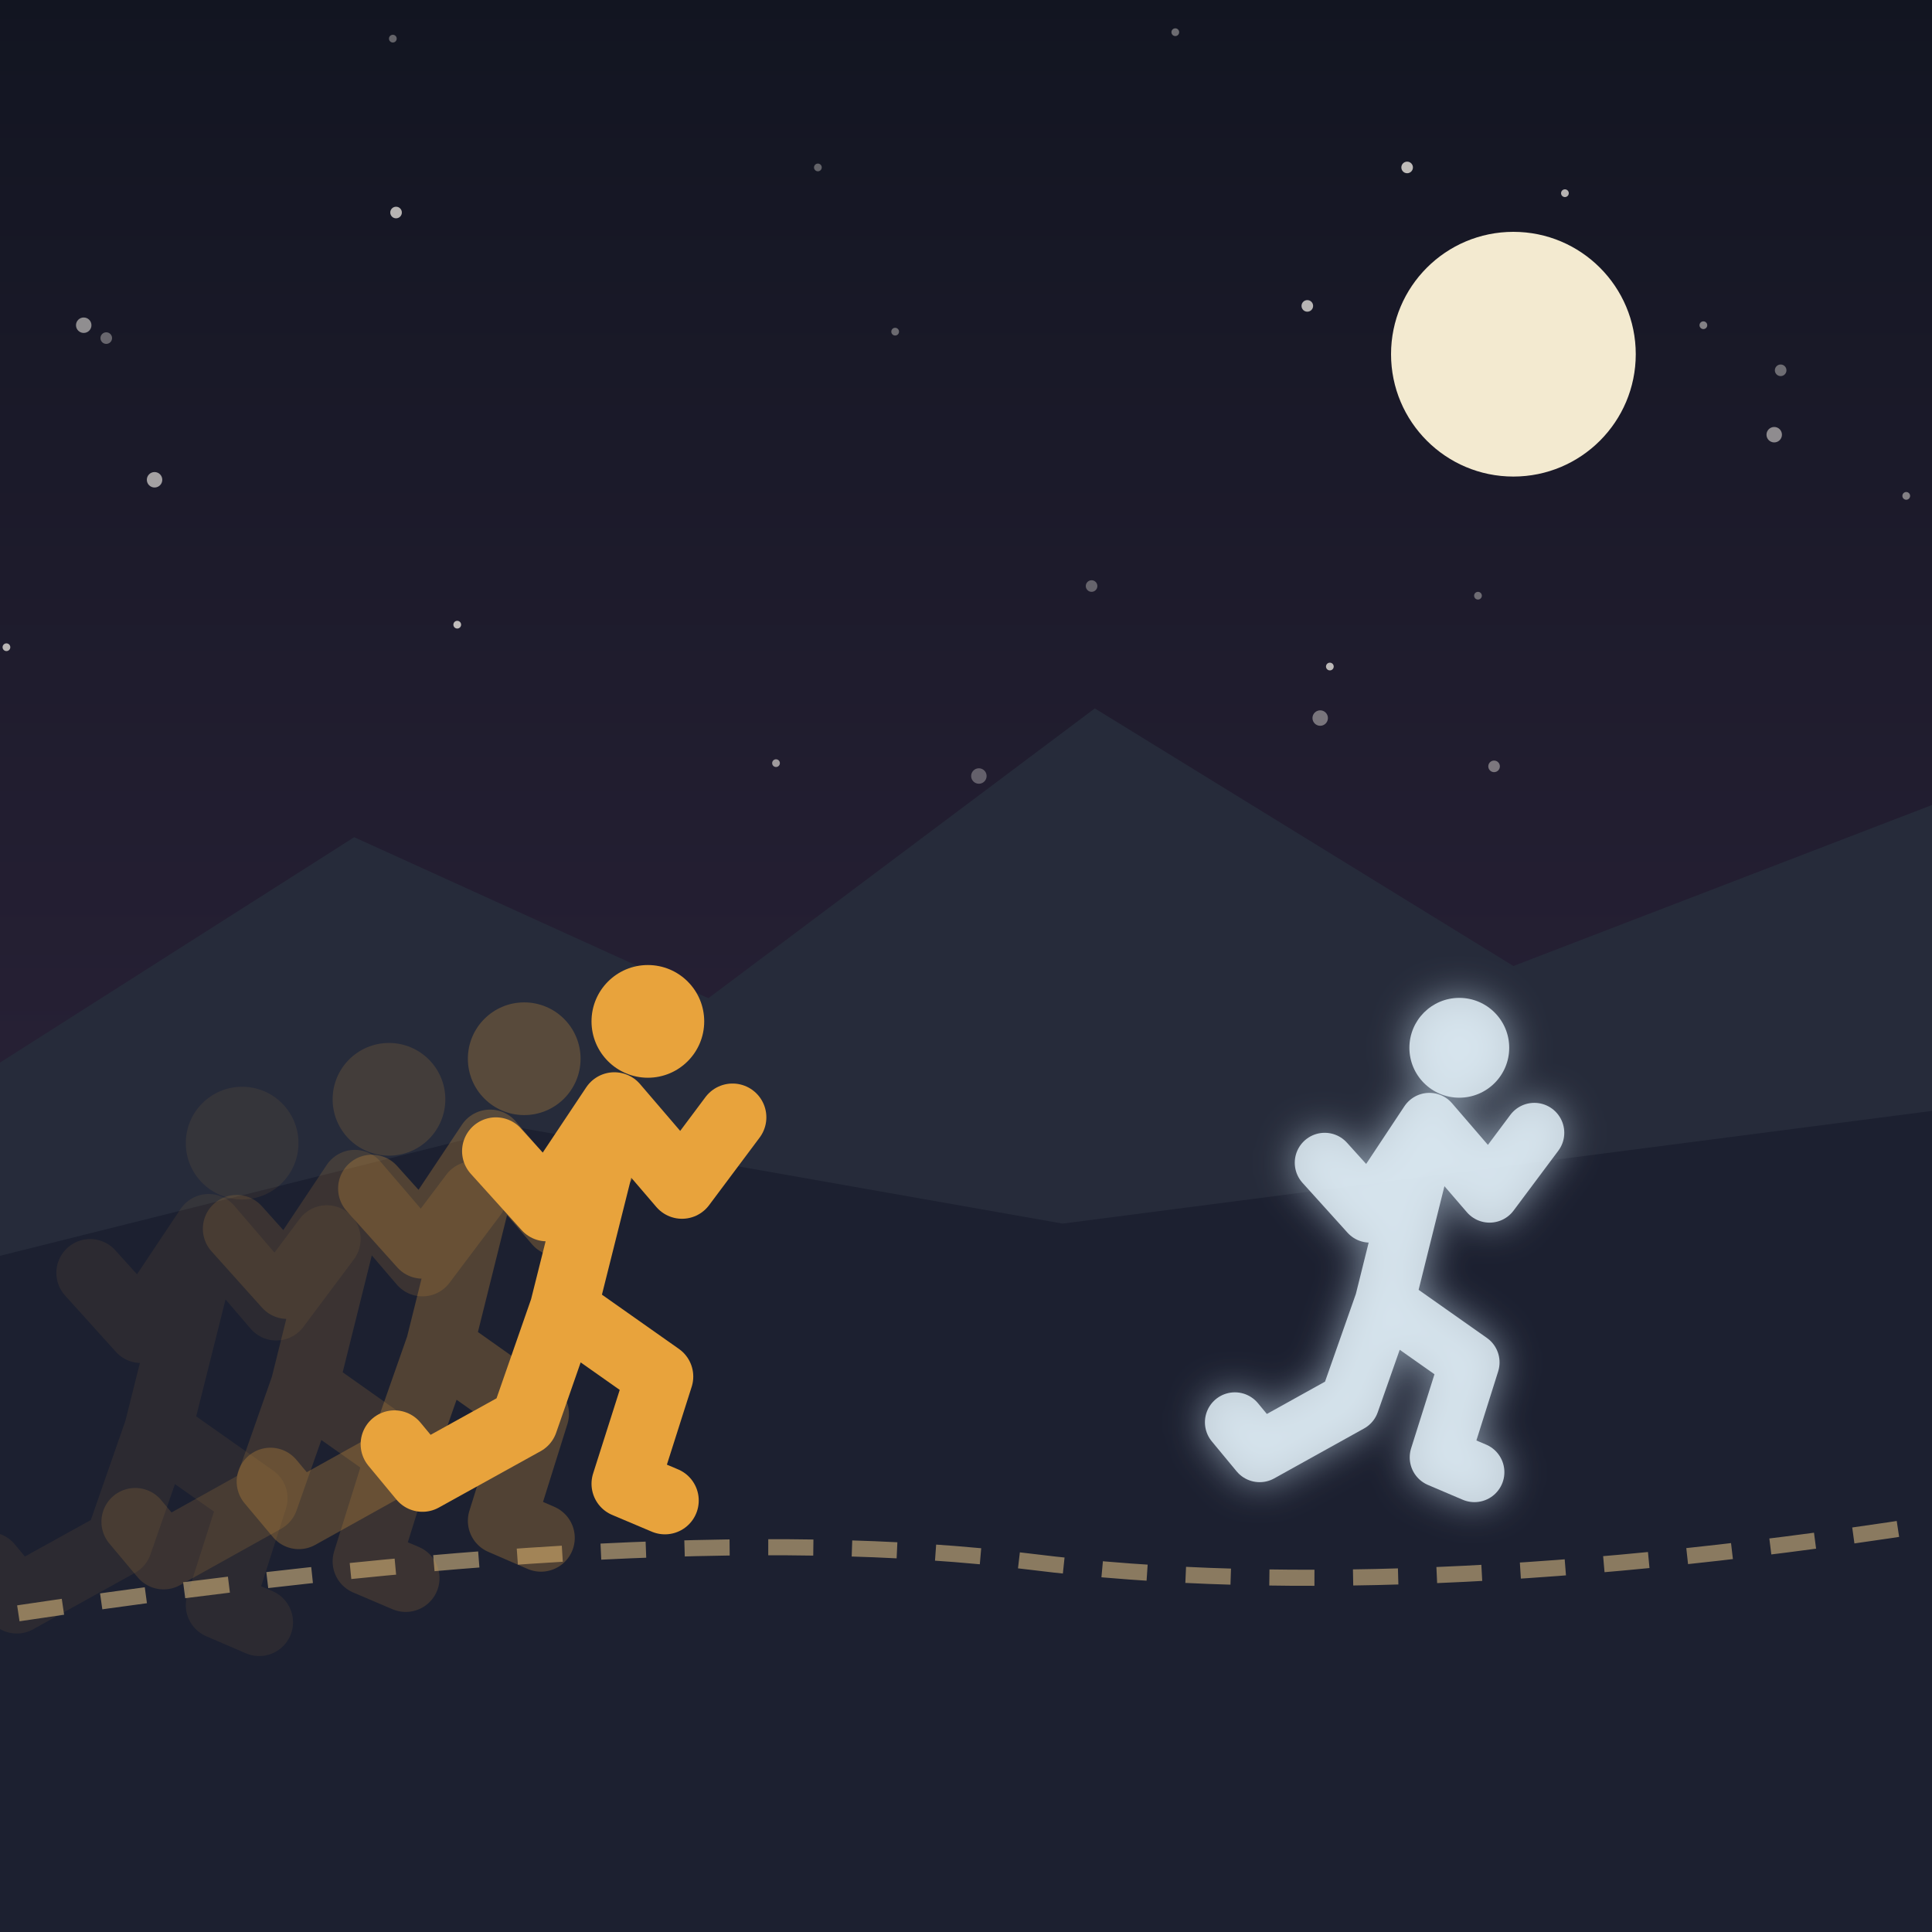
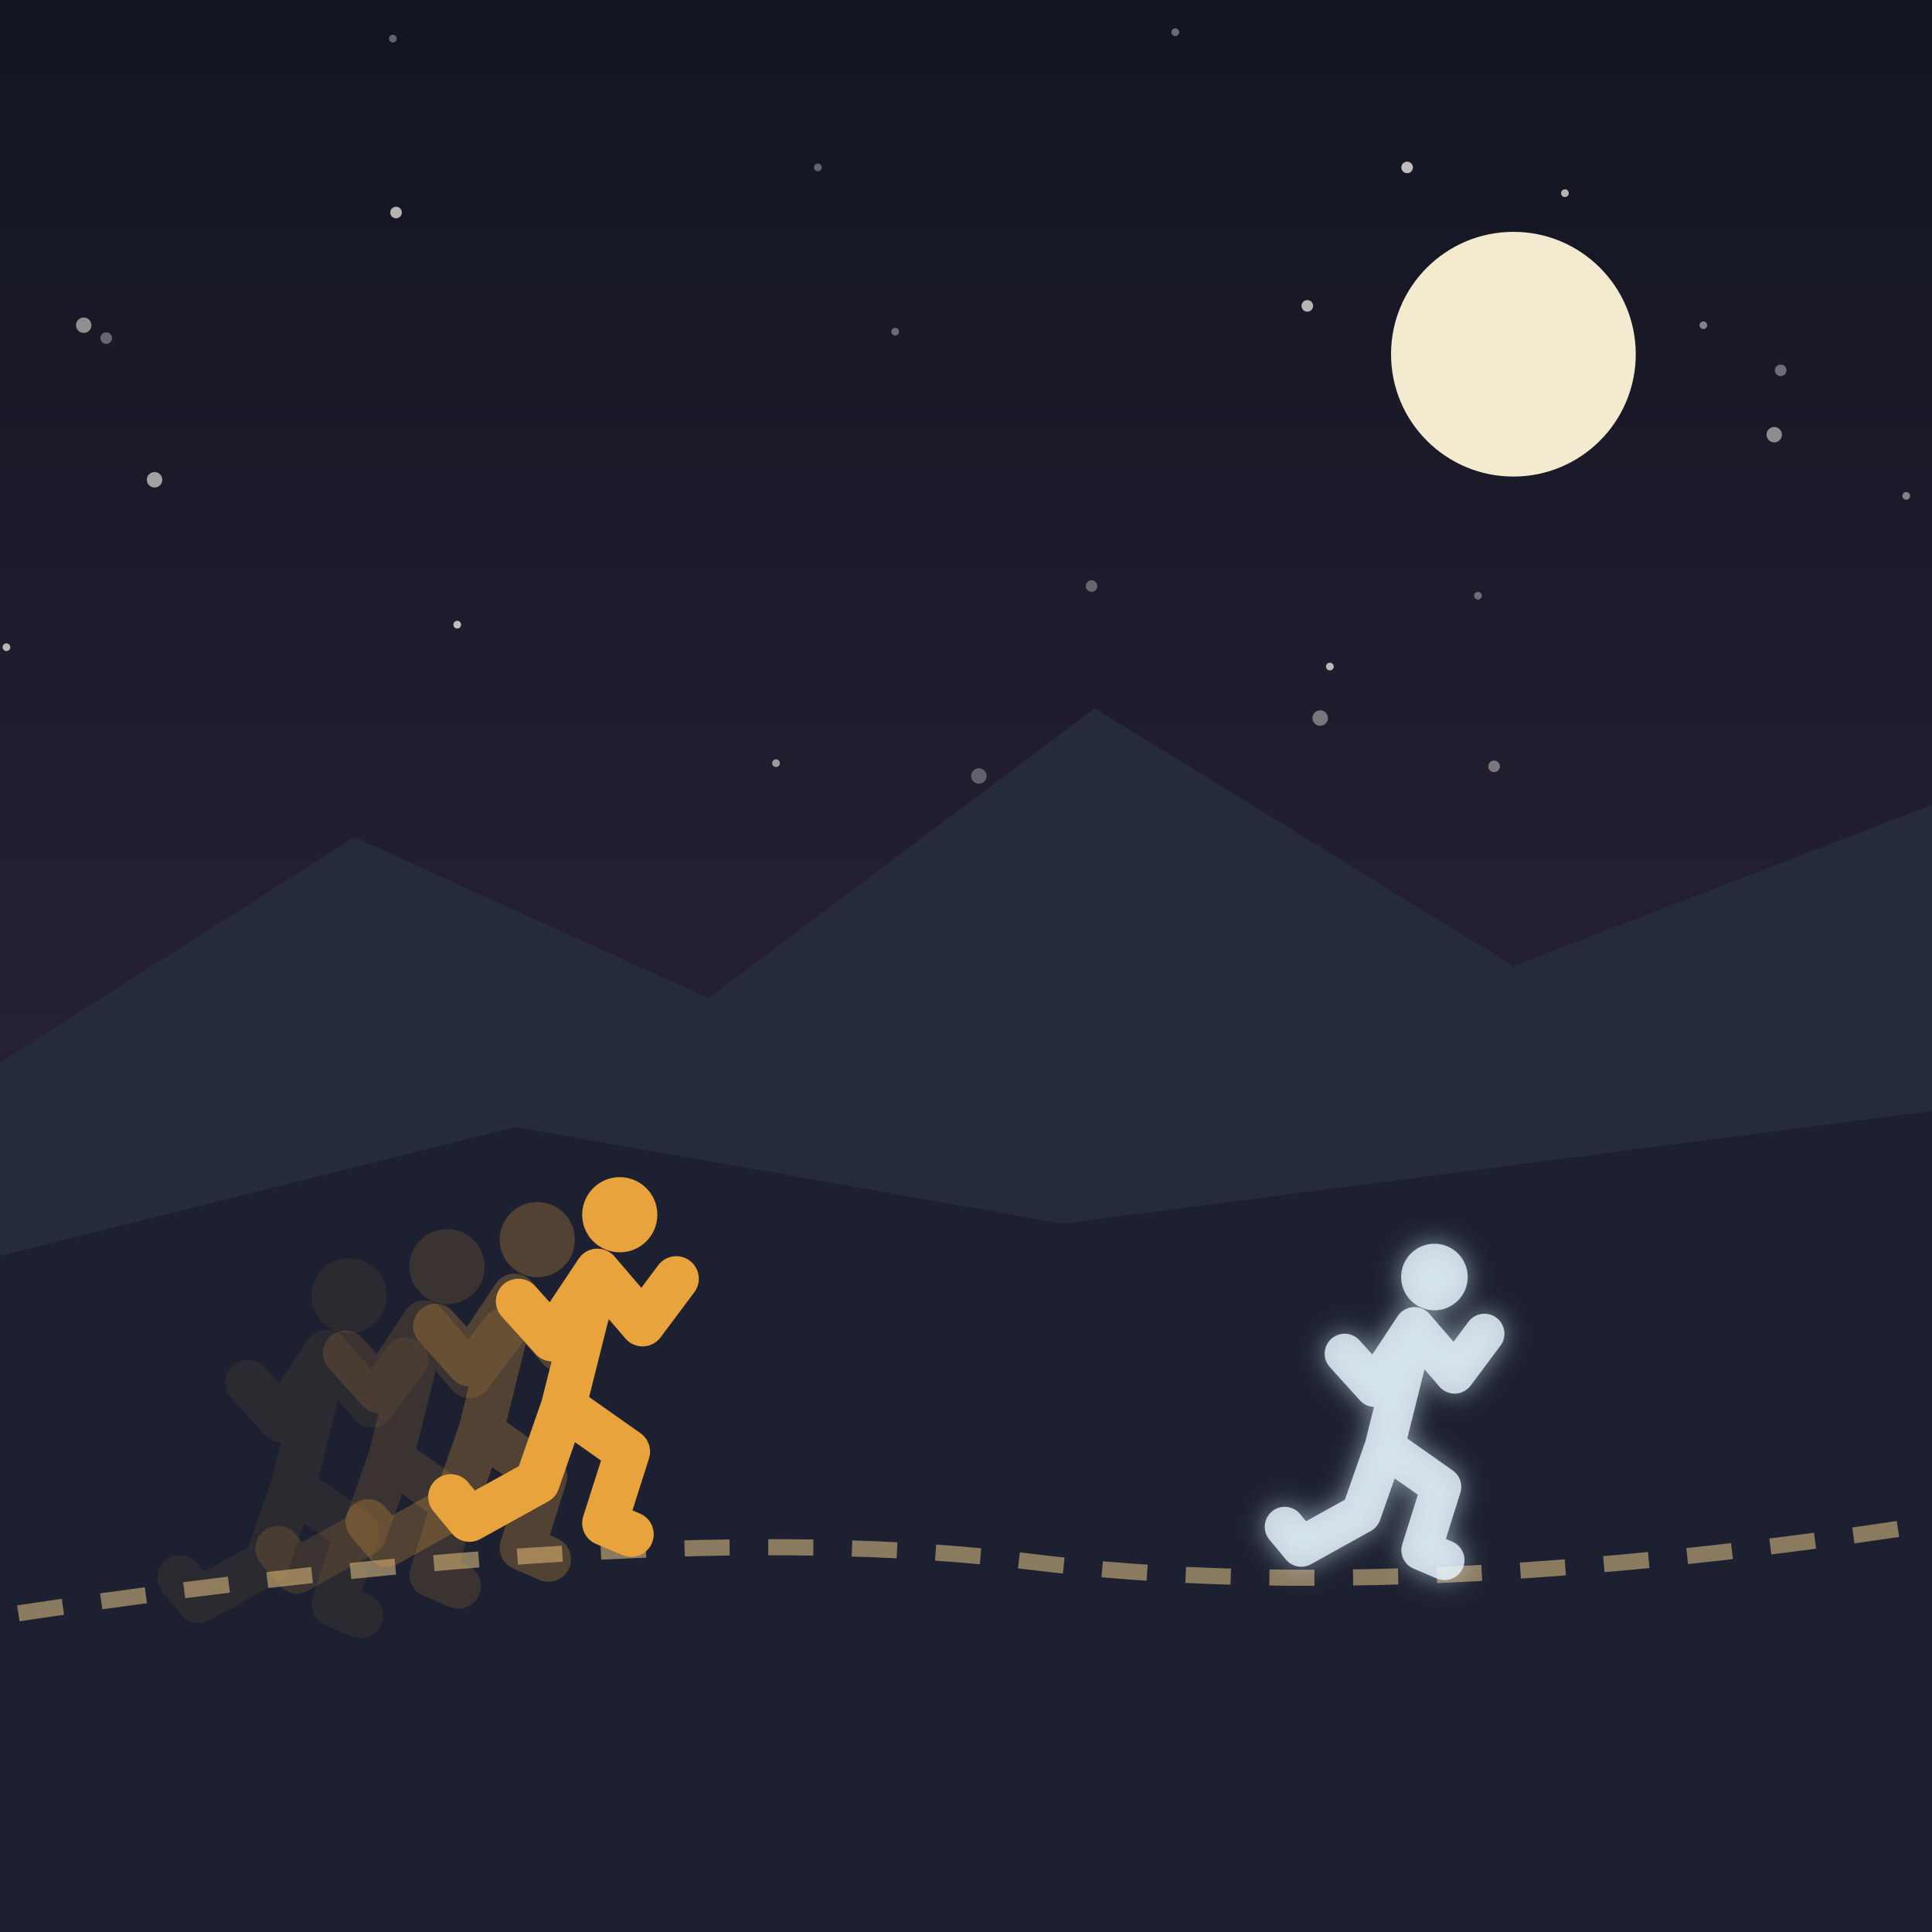
<svg xmlns="http://www.w3.org/2000/svg" viewBox="0 0 600 600" width="512" height="512">
  <defs>
    <filter id="gl" x="-50%" y="-50%" width="200%" height="200%">
      <feGaussianBlur stdDeviation="6" />
    </filter>
    <linearGradient id="sk" x1="0" y1="0" x2="0" y2="1">
      <stop offset="0" stop-color="#121521" />
      <stop offset=".65" stop-color="#2a2238" />
      <stop offset="1" stop-color="#6b3f45" />
    </linearGradient>
    <radialGradient id="lg">
      <stop offset="0" stop-color="#ffe98a" stop-opacity=".7" />
      <stop offset="1" stop-color="#ffe98a" stop-opacity="0" />
    </radialGradient>
  </defs>
  <rect width="600" height="600" fill="url(#sk)" />
  <circle cx="278" cy="103" r="1.2" fill="#eeeae3" opacity="0.39" />
  <circle cx="406" cy="95" r="1.8" fill="#eeeae3" opacity="0.75" />
  <circle cx="48" cy="149" r="2.4" fill="#eeeae3" opacity="0.65" />
  <circle cx="437" cy="52" r="1.8" fill="#eeeae3" opacity="0.78" />
  <circle cx="254" cy="52" r="1.2" fill="#eeeae3" opacity="0.36" />
  <circle cx="304" cy="241" r="2.4" fill="#eeeae3" opacity="0.33" />
  <circle cx="413" cy="207" r="1.2" fill="#eeeae3" opacity="0.76" />
  <circle cx="123" cy="66" r="1.8" fill="#eeeae3" opacity="0.74" />
  <circle cx="464" cy="238" r="1.8" fill="#eeeae3" opacity="0.44" />
  <circle cx="486" cy="60" r="1.2" fill="#eeeae3" opacity="0.74" />
  <circle cx="33" cy="105" r="1.8" fill="#eeeae3" opacity="0.37" />
  <circle cx="142" cy="194" r="1.2" fill="#eeeae3" opacity="0.78" />
  <circle cx="2" cy="201" r="1.2" fill="#eeeae3" opacity="0.75" />
  <circle cx="122" cy="12" r="1.2" fill="#eeeae3" opacity="0.37" />
  <circle cx="551" cy="135" r="2.4" fill="#eeeae3" opacity="0.55" />
  <circle cx="553" cy="115" r="1.8" fill="#eeeae3" opacity="0.40" />
  <circle cx="459" cy="185" r="1.2" fill="#eeeae3" opacity="0.39" />
  <circle cx="365" cy="250" r="1.2" fill="#eeeae3" opacity="0.43" />
  <circle cx="410" cy="223" r="2.4" fill="#eeeae3" opacity="0.43" />
  <circle cx="597" cy="259" r="1.2" fill="#eeeae3" opacity="0.73" />
  <circle cx="241" cy="237" r="1.2" fill="#eeeae3" opacity="0.61" />
  <circle cx="26" cy="101" r="2.4" fill="#eeeae3" opacity="0.56" />
  <circle cx="339" cy="182" r="1.8" fill="#eeeae3" opacity="0.35" />
  <circle cx="529" cy="101" r="1.2" fill="#eeeae3" opacity="0.50" />
  <circle cx="592" cy="154" r="1.2" fill="#eeeae3" opacity="0.49" />
  <circle cx="365" cy="10" r="1.2" fill="#eeeae3" opacity="0.41" />
  <circle cx="470" cy="110" r="38" fill="#f3ead0" />
  <path d="M0 330 L110 260 L220 310 L340 220 L470 300 L600 250 L600 600 L0 600Z" fill="#262b3a" />
  <path d="M0 390 L160 350 L330 380 L600 345 L600 600 L0 600Z" fill="#1c2030" />
-   <path d="M-20 505 Q200 470 320 485 T620 470" stroke="#8a7a60" stroke-width="5" stroke-dasharray="14 12" fill="none" />
-   <g filter="url(#gl)">
-     <g opacity="0.55">
-       <path d="M430.0 404.5 L443.9 348.7 M430.0 404.5 L456.4 423.1 L447.1 452.6 L457.9 457.2 M430.0 404.5 L419.1 435.5 L391.2 451.0 L383.5 441.7 M443.9 348.7 L462.6 370.4 L476.5 351.8 M443.9 348.7 L425.4 376.6 L411.4 361.1" stroke="#d9f1ff" stroke-width="18.6" stroke-linecap="round" stroke-linejoin="round" fill="none" />
-       <circle cx="453.2" cy="325.4" r="15.5" fill="#d9f1ff" />
+   <path d="M-20 505 Q200 470 320 485 T620 470" stroke="#8a7a60" stroke-width="5" id="trail" stroke-dasharray="14 12" fill="none" />
+   <g id="ghost" transform="translate(430.0 490.7) scale(0.667) translate(-430.0 -466.5)">
+     <g filter="url(#gl)">
+       <g opacity="0.55">
+         <path d="M430.0 404.5 L443.9 348.7 M430.0 404.5 L456.4 423.1 L447.1 452.6 L457.9 457.2 M430.0 404.5 L419.1 435.5 L391.2 451.0 L383.5 441.7 M443.9 348.7 L462.6 370.4 L476.5 351.8 M443.9 348.7 L425.4 376.6 L411.4 361.1" stroke="#d9f1ff" stroke-width="18.6" stroke-linecap="round" stroke-linejoin="round" fill="none" />
+         <circle cx="453.2" cy="325.4" r="15.5" fill="#d9f1ff" />
+       </g>
+     </g>
+     <g opacity="0.8">
+       <path d="M430.0 404.5 L443.9 348.7 M430.0 404.5 L456.4 423.1 L447.1 452.6 L457.9 457.2 M430.0 404.5 L419.1 435.5 L391.2 451.0 L383.5 441.7 M443.9 348.7 L462.6 370.4 L476.5 351.8 M443.9 348.7 L425.4 376.6 L411.4 361.1" stroke="#eaf7ff" stroke-width="18.6" stroke-linecap="round" stroke-linejoin="round" fill="none" />
+       <circle cx="453.2" cy="325.4" r="15.5" fill="#eaf7ff" />
    </g>
  </g>
-   <g opacity="0.8">
-     <path d="M430.0 404.5 L443.9 348.7 M430.0 404.5 L456.4 423.1 L447.1 452.6 L457.9 457.2 M430.0 404.5 L419.1 435.5 L391.2 451.0 L383.5 441.7 M443.9 348.7 L462.6 370.4 L476.5 351.8 M443.9 348.7 L425.4 376.6 L411.4 361.1" stroke="#eaf7ff" stroke-width="18.6" stroke-linecap="round" stroke-linejoin="round" fill="none" />
-     <circle cx="453.2" cy="325.4" r="15.5" fill="#eaf7ff" />
-   </g>
-   <g opacity="0.08">
-     <path d="M49.0 444.3 L64.8 381.3 M49.0 444.3 L78.8 465.3 L68.2 498.5 L80.5 503.8 M49.0 444.3 L36.8 479.3 L5.2 496.8 L-3.5 486.3 M64.8 381.3 L85.8 405.8 L101.5 384.8 M64.8 381.3 L43.8 412.8 L28.0 395.3" stroke="#e8a33c" stroke-width="21.0" stroke-linecap="round" stroke-linejoin="round" fill="none" />
-     <circle cx="75.2" cy="355.0" r="17.5" fill="#e8a33c" />
-   </g>
-   <g opacity="0.15">
-     <path d="M94.5 430.6 L110.2 367.6 M94.5 430.6 L124.2 451.6 L113.8 484.9 L126.0 490.1 M94.5 430.6 L82.2 465.6 L50.8 483.1 L42.0 472.6 M110.2 367.6 L131.2 392.1 L147.0 371.1 M110.2 367.6 L89.2 399.1 L73.5 381.6" stroke="#e8a33c" stroke-width="21.0" stroke-linecap="round" stroke-linejoin="round" fill="none" />
-     <circle cx="120.8" cy="341.4" r="17.5" fill="#e8a33c" />
-   </g>
-   <g opacity="0.26">
-     <path d="M136.5 418.1 L152.2 355.1 M136.5 418.1 L166.2 439.1 L155.8 472.3 L168.0 477.6 M136.5 418.1 L124.2 453.1 L92.8 470.6 L84.0 460.1 M152.2 355.1 L173.2 379.6 L189.0 358.6 M152.2 355.1 L131.2 386.6 L115.5 369.1" stroke="#e8a33c" stroke-width="21.0" stroke-linecap="round" stroke-linejoin="round" fill="none" />
-     <circle cx="162.8" cy="328.8" r="17.5" fill="#e8a33c" />
-   </g>
-   <g opacity="1">
-     <path d="M175.0 406.5 L190.8 343.5 M175.0 406.5 L204.8 427.5 L194.2 460.8 L206.5 466.0 M175.0 406.5 L162.8 441.5 L131.2 459.0 L122.5 448.5 M190.8 343.5 L211.8 368.0 L227.5 347.0 M190.8 343.5 L169.8 375.0 L154.0 357.5" stroke="#e8a33c" stroke-width="21.0" stroke-linecap="round" stroke-linejoin="round" fill="none" />
-     <circle cx="201.2" cy="317.2" r="17.5" fill="#e8a33c" />
+   <g id="chaser" transform="translate(175.0 483.5) scale(0.667) translate(-175.0 -476.5)">
+     <g opacity="0.08">
+       <path d="M49.0 444.3 L64.8 381.3 M49.0 444.3 L78.8 465.3 L68.2 498.5 L80.5 503.8 M49.0 444.3 L36.8 479.3 L5.2 496.8 L-3.5 486.3 M64.8 381.3 L85.8 405.8 L101.5 384.8 M64.8 381.3 L43.8 412.8 L28.0 395.3" stroke="#e8a33c" stroke-width="21.0" stroke-linecap="round" stroke-linejoin="round" fill="none" />
+       <circle cx="75.2" cy="355.0" r="17.5" fill="#e8a33c" />
+     </g>
+     <g opacity="0.15">
+       <path d="M94.5 430.6 L110.2 367.6 M94.5 430.6 L124.2 451.6 L113.8 484.9 L126.0 490.1 M94.5 430.6 L82.2 465.6 L50.8 483.1 L42.0 472.6 M110.2 367.6 L131.2 392.1 L147.0 371.1 M110.2 367.6 L89.2 399.1 L73.5 381.6" stroke="#e8a33c" stroke-width="21.0" stroke-linecap="round" stroke-linejoin="round" fill="none" />
+       <circle cx="120.8" cy="341.4" r="17.5" fill="#e8a33c" />
+     </g>
+     <g opacity="0.26">
+       <path d="M136.5 418.1 L152.2 355.1 M136.5 418.1 L166.2 439.1 L155.8 472.3 L168.0 477.6 M136.5 418.1 L124.2 453.1 L92.8 470.6 L84.0 460.1 M152.2 355.1 L173.2 379.6 L189.0 358.6 M152.2 355.1 L131.2 386.6 L115.5 369.1" stroke="#e8a33c" stroke-width="21.0" stroke-linecap="round" stroke-linejoin="round" fill="none" />
+       <circle cx="162.8" cy="328.8" r="17.5" fill="#e8a33c" />
+     </g>
+     <g opacity="1">
+       <path d="M175.0 406.5 L190.8 343.5 M175.0 406.5 L204.8 427.5 L194.2 460.8 L206.5 466.0 M175.0 406.5 L162.8 441.5 L131.2 459.0 L122.5 448.5 M190.8 343.5 L211.8 368.0 L227.5 347.0 M190.8 343.5 L169.8 375.0 L154.0 357.5" stroke="#e8a33c" stroke-width="21.0" stroke-linecap="round" stroke-linejoin="round" fill="none" />
+       <circle cx="201.2" cy="317.2" r="17.5" fill="#e8a33c" />
+     </g>
  </g>
</svg>
